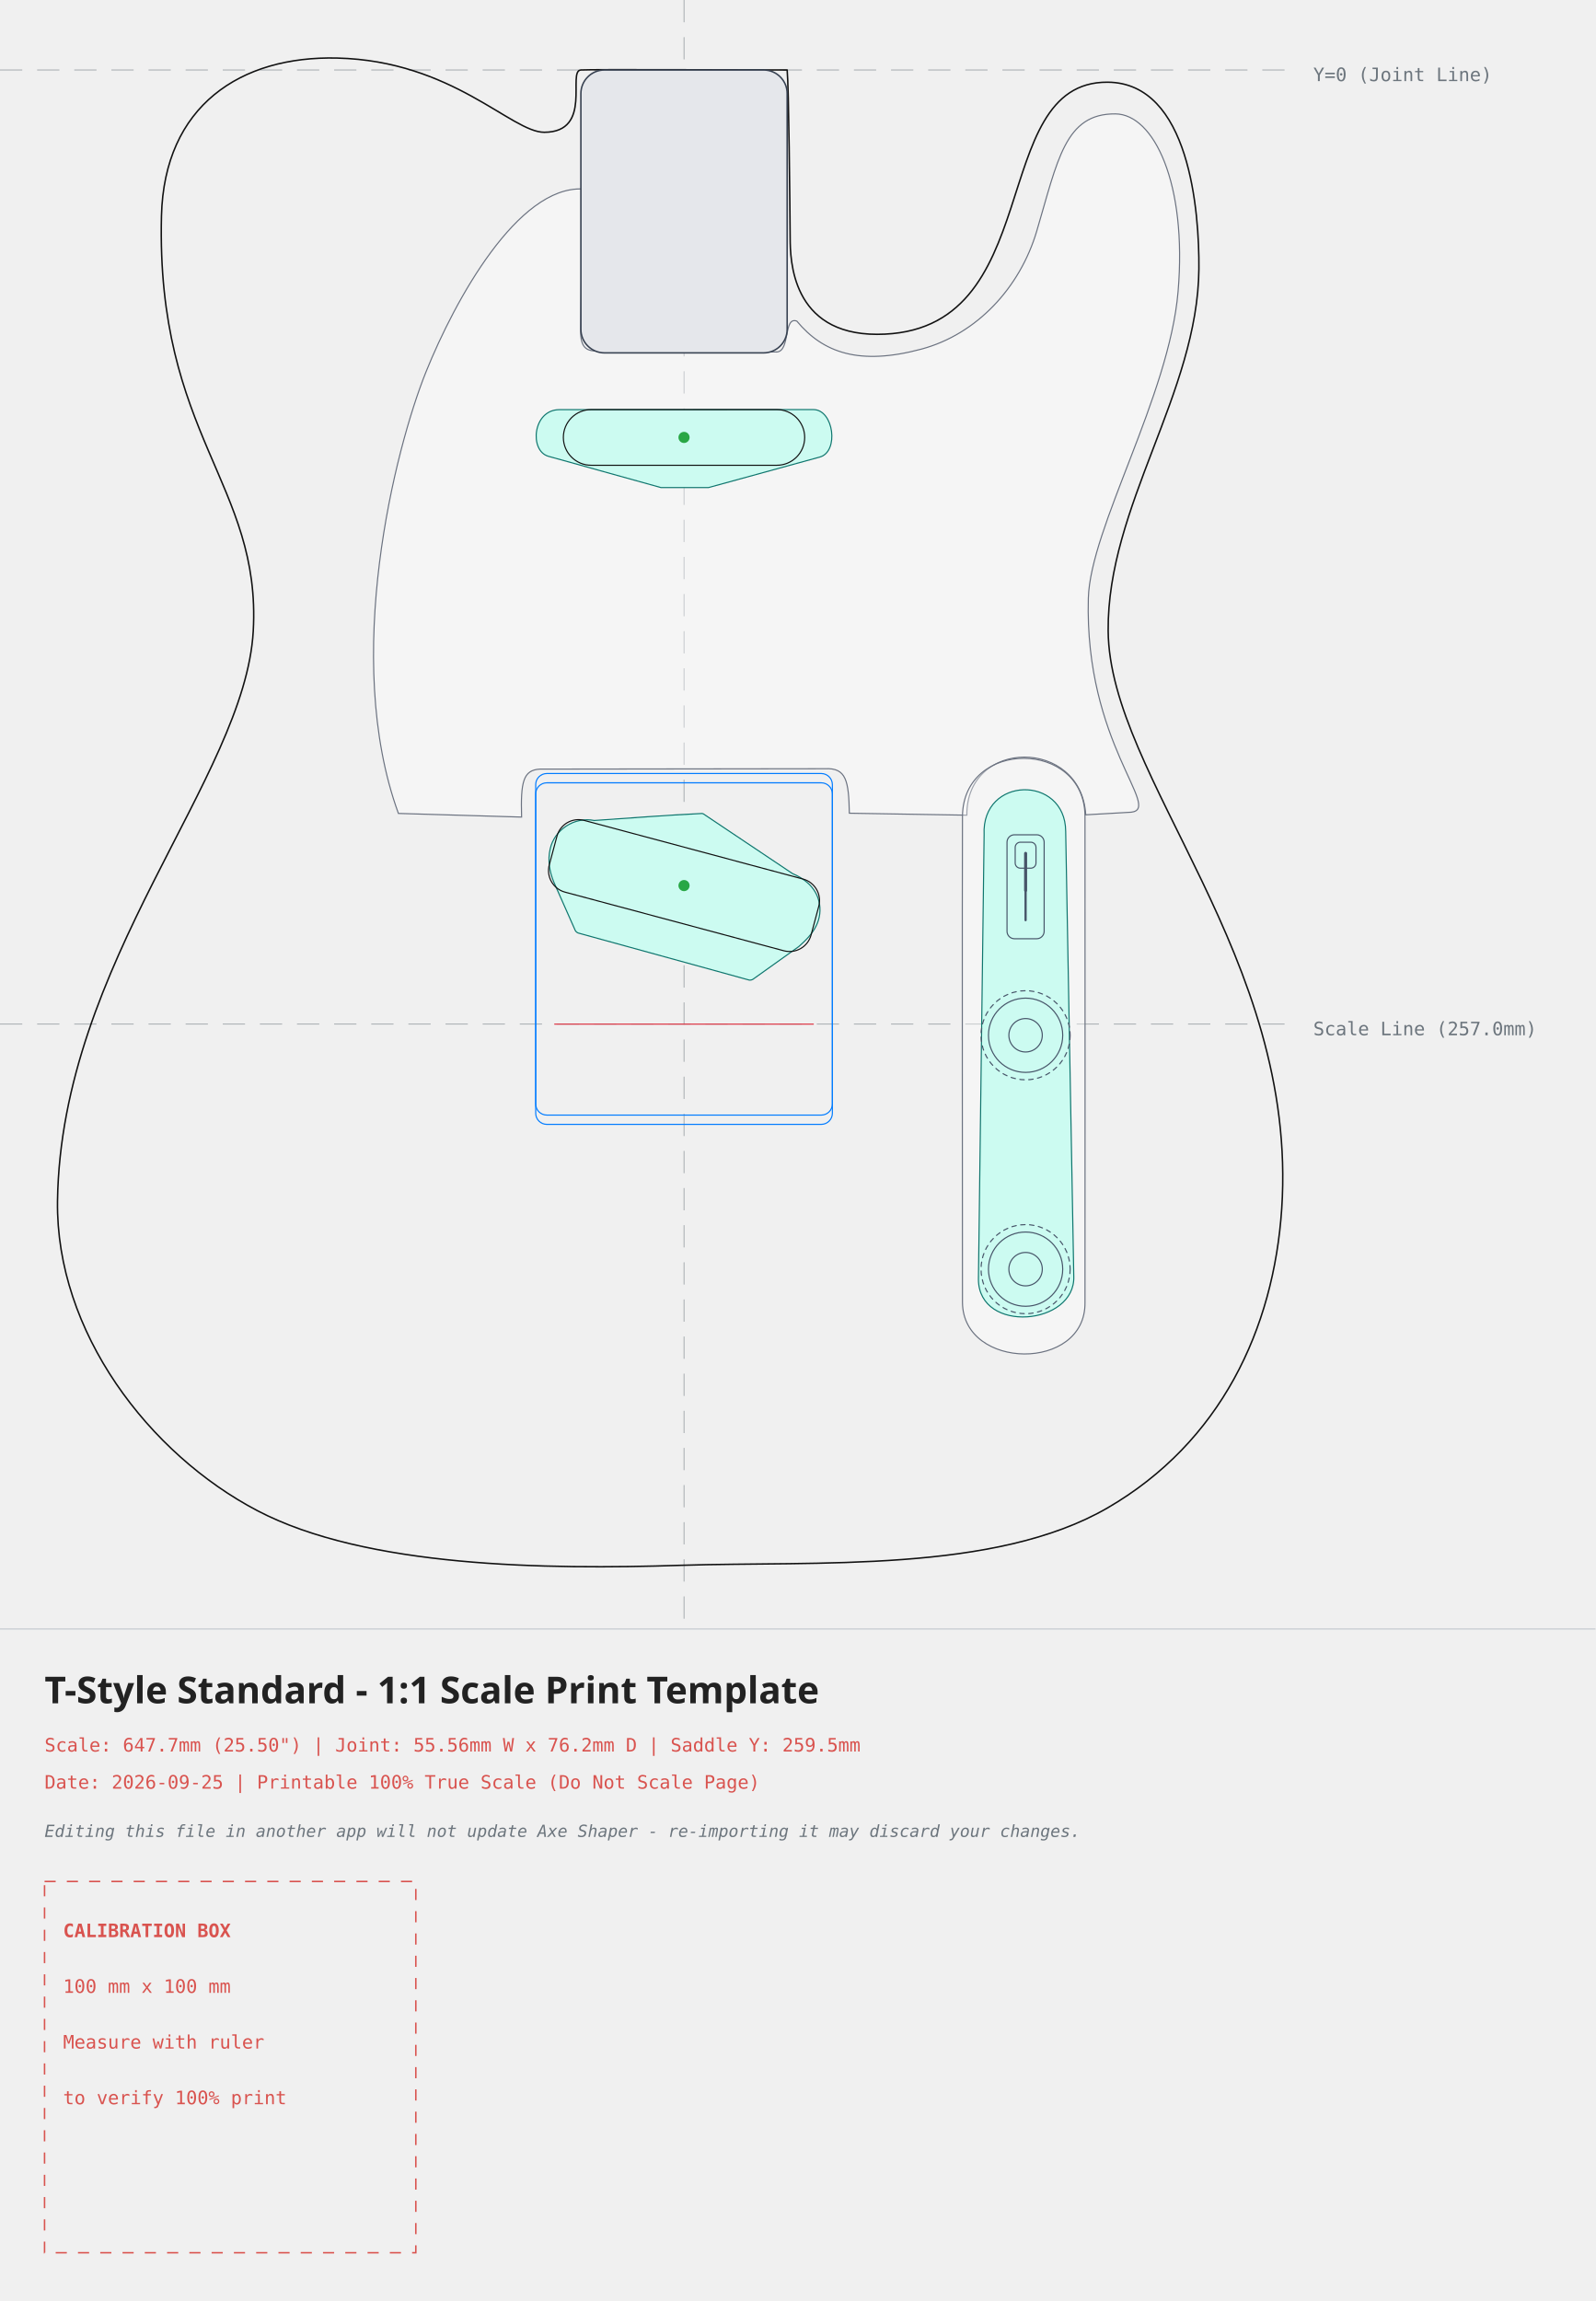
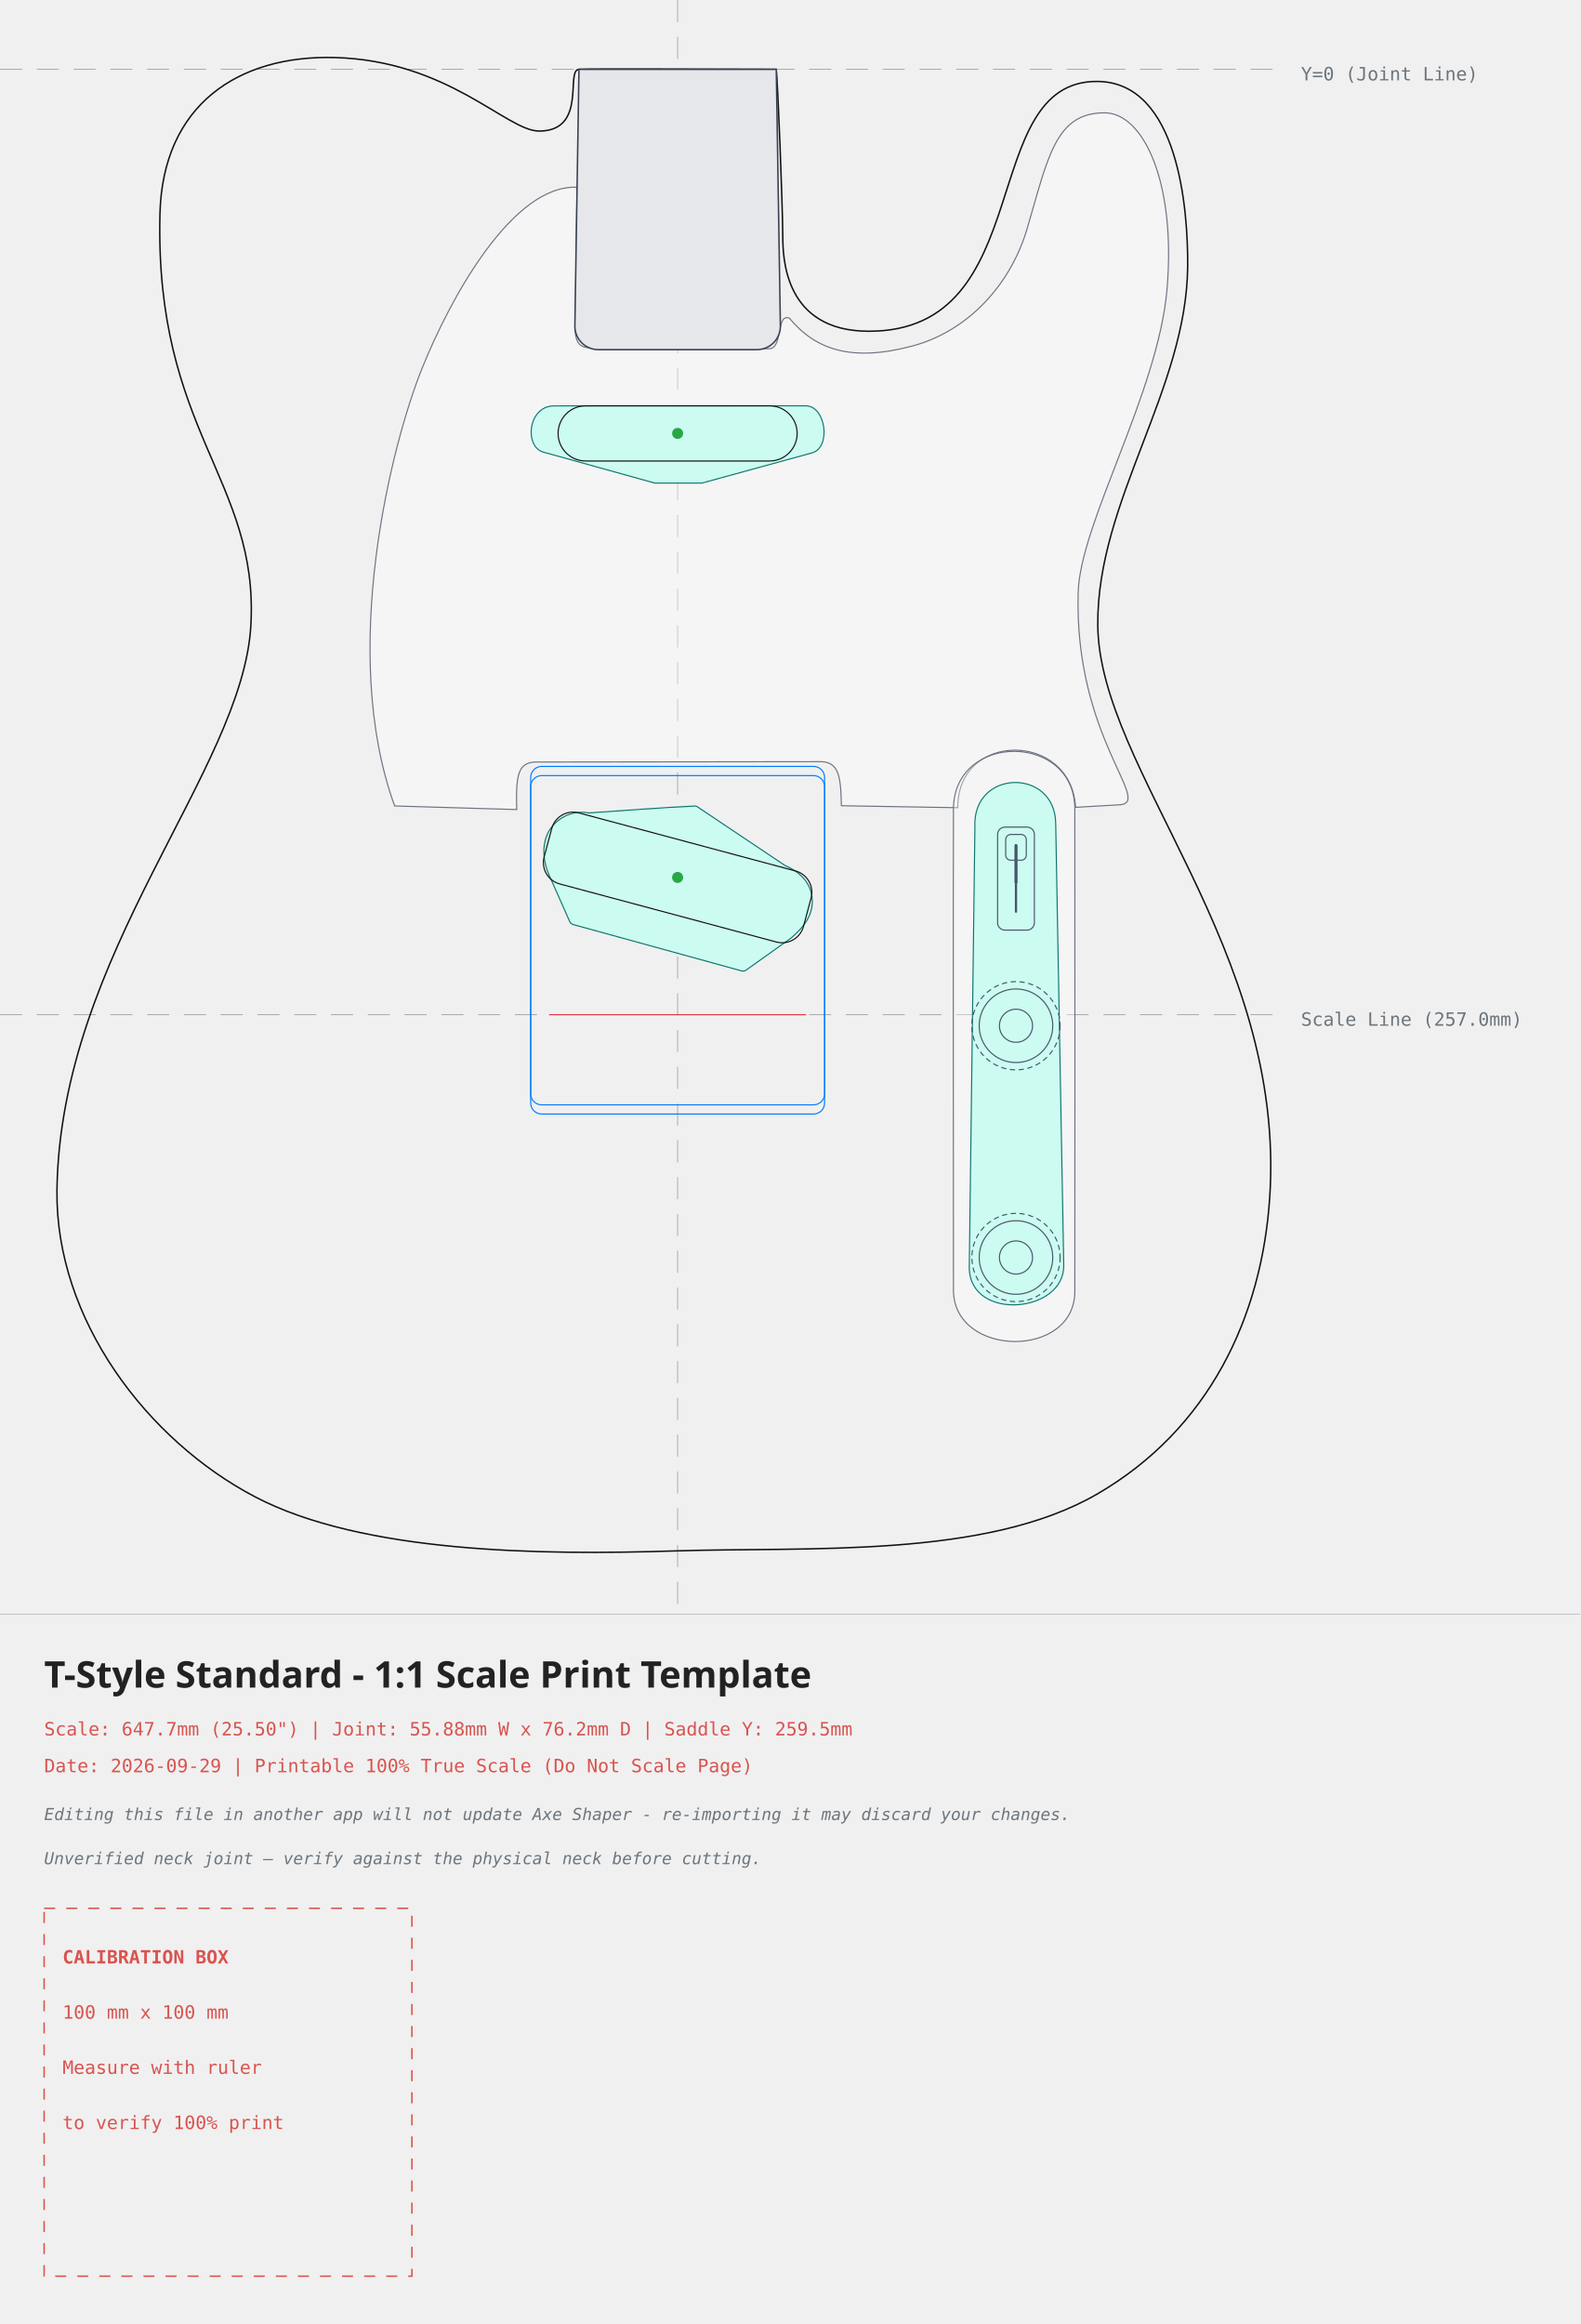
- <svg xmlns="http://www.w3.org/2000/svg" width="429.73mm" height="619.78mm" viewBox="-184.24 -18.85 429.73 619.78">
+ <svg xmlns="http://www.w3.org/2000/svg" width="429.73mm" height="631.78mm" viewBox="-184.24 -18.85 429.73 631.78">
  <style>
    .body-line { fill: none; stroke: #111111; stroke-width: 0.4; stroke-linecap: round; stroke-linejoin: round; }
    .edge-inset { fill: none; stroke: #555555; stroke-width: 0.3; stroke-dasharray: 3,2; }
    .neck-pocket { fill: #e5e7eb; stroke: #374151; stroke-width: 0.4; }
    .pickup-rout { fill: #ccfbf1; stroke: #0f766e; stroke-width: 0.3; }
    .pickup-cover { fill: none; stroke: #111111; stroke-width: 0.3; }
    .bridge-rout { fill: none; stroke: #007bff; stroke-width: 0.3; }
    .back-route { fill: #f3e8ff; stroke: #7e22ce; stroke-width: 0.3; stroke-dasharray: 3,2; }
    .front-route { fill: #ccfbf1; stroke: #0f766e; stroke-width: 0.3; }
    .pickguard { fill: #ffffff; fill-opacity: 0.35; stroke: #6b7280; stroke-width: 0.3; }
    .control-outline { fill: none; stroke: #475569; stroke-width: 0.3; }
    .control-body { fill: none; stroke: #475569; stroke-width: 0.3; stroke-dasharray: 1.2,1.2; stroke-linecap: round; }
    .control-slot { fill: none; stroke: #475569; stroke-width: 0.6; stroke-linecap: round; }
    .control-lever { fill: none; stroke: #475569; stroke-width: 0.8; stroke-linecap: round; }
    .control-cap { fill: none; stroke: #475569; stroke-width: 0.3; }
    .center-axis { fill: none; stroke: #6c757d; stroke-width: 0.2; stroke-dasharray: 6,4; opacity: 0.7; }
    .calibration-box { fill: none; stroke: #d9534f; stroke-width: 0.4; stroke-dasharray: 3,3; }
    .band-rule { fill: none; stroke: #adb5bd; stroke-width: 0.2; }
    .text-label { font-family: monospace, sans-serif; font-size: 5px; fill: #d9534f; }
    .disclaimer-label { font-family: monospace, sans-serif; font-size: 4.5px; font-style: italic; fill: #6c757d; }
    .axis-label { font-family: monospace, sans-serif; font-size: 5px; fill: #6c757d; }
    .title-label { font-family: sans-serif; font-size: 10px; font-weight: bold; fill: #222222; }
  </style>
  <g>
    <line x1="0" y1="-18.85" x2="0" y2="419.93" class="center-axis" />
    <line x1="-184.24" y1="0" x2="165.49" y2="0" class="center-axis" />
    <text x="169.49" y="3" class="axis-label">Y=0 (Joint Line)</text>
    <line x1="-184.24" y1="257.00" x2="165.49" y2="257.00" class="center-axis" stroke="#007bff" />
    <text x="169.49" y="260.00" class="axis-label" fill="#007bff">Scale Line (257.0mm)</text>
-     <path d="M -27.78 0.00 C -31.55 0.20, -24.43 16.72, -37.62 16.78 C -46.49 16.82, -62.33 -2.46, -93.41 -3.21 C -119.40 -3.85, -140.02 9.61, -140.75 39.32 C -142.21 98.46, -113.79 111.56, -116.03 151.16 C -118.26 190.76, -167.84 240.31, -168.75 304.64 C -169.24 339.93, -144.11 372.76, -114.90 388.06 C -85.69 403.36, -37.24 403.95, -0.78 402.77 C 35.67 401.60, 83.73 404.93, 114.12 387.28 C 144.50 369.62, 158.83 339.20, 160.99 306.70 C 165.49 238.99, 114.57 190.56, 114.24 151.08 C 113.96 117.44, 138.40 87.09, 138.68 53.58 C 138.81 38.18, 136.22 3.43, 114.09 3.29 C 81.09 3.09, 98.37 71.20, 52.00 71.20 C 28.84 71.20, 28.63 50.93, 28.59 45.38 C 28.51 35.51, 28.22 4.61, 27.78 0.00 C 13.07 0.00, -24.01 -0.20, -27.78 0.00 Z" class="body-line" />
+     <path d="M -26.82 0.00 C -30.59 0.20, -24.43 16.72, -37.62 16.78 C -46.49 16.82, -62.33 -2.46, -93.41 -3.21 C -119.40 -3.85, -140.02 9.61, -140.75 39.32 C -142.21 98.46, -113.79 111.56, -116.03 151.16 C -118.26 190.76, -167.84 240.31, -168.75 304.64 C -169.24 339.93, -144.11 372.76, -114.90 388.06 C -85.69 403.36, -37.24 403.95, -0.78 402.77 C 35.67 401.60, 83.73 404.93, 114.12 387.28 C 144.50 369.62, 158.83 339.20, 160.99 306.70 C 165.49 238.99, 114.57 190.56, 114.24 151.08 C 113.96 117.44, 138.40 87.09, 138.68 53.58 C 138.81 38.18, 136.22 3.43, 114.09 3.29 C 81.09 3.09, 98.37 71.20, 52.00 71.20 C 28.84 71.20, 28.63 50.93, 28.59 45.38 C 28.51 35.51, 27.27 4.61, 26.82 0.00 C 12.12 0.00, -23.05 -0.20, -26.82 0.00 Z" class="body-line" />
    <path d="M -22.55 75.64 C -22.55 75.64, 24.99 75.96, 24.99 75.96 C 28.66 75.75, 26.73 66.29, 30.38 67.64 C 37.47 76.20, 47.29 79.67, 63.99 75.17 C 78.88 71.15, 90.48 58.65, 94.99 43.44 C 100.68 24.25, 102.60 11.69, 116.21 11.83 C 126.54 11.93, 135.56 30.54, 133.07 59.71 C 130.67 87.93, 109.42 123.28, 108.90 142.30 C 107.84 181.39, 128.96 199.00, 120.43 199.92 C 120.43 199.92, 108.20 200.62, 108.20 200.62 C 106.99 179.87, 76.00 179.91, 76.18 200.72 C 76.18 200.72, 44.53 200.19, 44.53 200.19 C 44.36 191.50, 43.73 187.89, 37.94 188.21 C 37.94 188.21, -38.79 188.31, -38.79 188.31 C -43.36 188.54, -44.02 191.81, -43.75 201.23 C -43.75 201.23, -76.93 200.25, -76.93 200.25 C -92.20 158.38, -77.73 101.79, -69.51 81.35 C -61.61 61.71, -44.75 31.32, -27.35 32.05 C -27.35 32.05, -27.84 71.09, -27.84 71.09 C -27.63 74.97, -26.13 75.94, -22.55 75.64 Z" class="pickguard" style="fill:#ffffff" />
    <path d="M 75.00 201.00 C 75.20 180.12, 107.90 180.30, 108.00 201.00 C 108.05 211.90, 108.00 332.00, 108.00 332.00 C 108.22 350.65, 75.18 350.26, 75.00 332.00 C 75.00 332.00, 74.90 212.06, 75.00 201.00 Z" class="pickguard" style="fill:#ffffff" />
-     <rect x="-27.78" y="0" width="55.56" height="76.2" rx="6.35" ry="6.35" class="neck-pocket" />
+     <path d="M -26.823 0 L 26.823 0 L 27.94 69.85 L 27.9 70.561 L 27.781 71.263 L 27.584 71.947 L 27.311 72.605 L 26.967 73.228 L 26.555 73.809 L 26.08 74.34 L 25.549 74.815 L 24.968 75.227 L 24.345 75.571 L 23.687 75.844 L 23.003 76.041 L 22.301 76.16 L 21.59 76.2 L -21.59 76.2 L -22.301 76.16 L -23.003 76.041 L -23.687 75.844 L -24.345 75.571 L -24.968 75.227 L -25.549 74.815 L -26.08 74.34 L -26.555 73.809 L -26.967 73.228 L -27.311 72.605 L -27.584 71.947 L -27.781 71.263 L -27.9 70.561 L -27.94 69.85 L -27.94 69.85 Z" class="neck-pocket" />
    <path d="M 80.83 205.99 C 80.06 190.15, 102.71 189.83, 102.80 205.07 C 102.80 205.07, 104.98 324.89, 104.98 324.89 C 105.50 338.18, 79.45 340.51, 79.30 325.80 C 79.30 325.80, 80.83 205.99, 80.83 205.99 Z" class="front-route" />
    <g transform="translate(0, 98.97114) rotate(0)">
      <path d="M -33.56 -7.48 C -40.78 -7.48, -41.74 3.63, -36.51 5.09 C -36.51 5.09, -6.24 13.50, -6.24 13.50 C -6.24 13.50, 6.62 13.50, 6.62 13.50 C 6.62 13.50, 36.57 5.29, 36.57 5.29 C 41.81 3.85, 40.33 -7.50, 34.84 -7.50 C 34.84 -7.50, -33.56 -7.48, -33.56 -7.48 Z" class="pickup-rout" />
      <rect x="-32.50" y="-7.50" width="65.00" height="15.00" rx="7.50" ry="7.50" class="pickup-cover" />
      <circle cx="0" cy="0" r="1.5" fill="#28a745" />
    </g>
    <g transform="translate(0, 219.6835) rotate(15)">
      <path d="M -0.30 -20.03 C -9.53 -17.08, -18.71 -13.82, -27.89 -10.68 C -30.53 -10.52, -33.07 -9.24, -34.81 -7.25 C -36.50 -5.35, -37.50 -2.80, -37.38 -0.24 C -37.28 2.92, -35.97 5.77, -34.08 8.22 C -31.09 11.92, -28.11 15.62, -25.12 19.32 C -24.80 19.59, -24.38 19.77, -23.95 19.72 C -23.95 19.72, 23.57 20.04, 23.57 20.04 C 23.98 19.96, 24.39 19.74, 24.62 19.38 C 27.77 15.55, 30.93 11.72, 34.09 7.89 C 35.43 5.89, 36.68 3.76, 37.17 1.37 C 37.66 -0.90, 37.32 -3.35, 36.17 -5.37 C 34.31 -8.71, 30.93 -10.19, 27.35 -10.70 C 18.25 -13.80, 9.15 -16.90, 0.05 -20.00 C -0.07 -20.03, -0.18 -20.04, -0.30 -20.03 C -0.30 -20.03, -0.30 -20.03, -0.30 -20.03 Z" class="pickup-rout" />
      <rect x="-36.50" y="-10.00" width="73.00" height="20.00" rx="6.00" ry="6.00" class="pickup-cover" />
      <circle cx="0" cy="0" r="1.5" fill="#28a745" />
    </g>
    <g id="control-knobs">
      <g transform="translate(92.00, 260.00)" data-knob-style="generic">
        <circle cx="0" cy="0" r="12.00" class="control-body" />
        <circle cx="0" cy="0" r="10.00" class="control-outline" />
        <circle cx="0" cy="0" r="4.50" class="control-outline" />
      </g>
      <g transform="translate(92.00, 323.00)" data-knob-style="generic">
        <circle cx="0" cy="0" r="12.00" class="control-body" />
        <circle cx="0" cy="0" r="10.00" class="control-outline" />
        <circle cx="0" cy="0" r="4.50" class="control-outline" />
      </g>
    </g>
    <g id="control-switches">
      <g transform="translate(92.00, 220.00) rotate(0.00)" data-switch-type="fender_blade">
        <rect x="-5" y="-14" width="10" height="28" rx="2" class="control-outline" />
        <line x1="0" y1="-9" x2="0" y2="9" class="control-slot" />
        <line x1="0" y1="1" x2="0" y2="-9" class="control-lever" />
        <rect x="-2.8" y="-12" width="5.6" height="7" rx="1.4" class="control-cap" />
      </g>
    </g>
    <g id="bridge-hardware">
      <rect x="-39.95" y="189.50" width="79.91" height="92.00" rx="3.00" ry="3.00" class="bridge-rout" />
      <rect x="-39.95" y="192.00" width="79.91" height="92.00" rx="3.00" ry="3.00" class="bridge-rout" />
      <line x1="-34.95" y1="257.00" x2="34.95" y2="257.00" stroke="#dc3545" stroke-width="0.3" />
      <g transform="translate(0, 259.50)" />
    </g>
  </g>
  <g>
    <line x1="-184.24" y1="419.93" x2="245.49" y2="419.93" class="band-rule" />
    <text x="-172.24" y="439.93" class="title-label">T-Style Standard - 1:1 Scale Print Template</text>
-     <text x="-172.24" y="452.93" class="text-label">Scale: 647.7mm (25.50") | Joint: 55.56mm W x 76.2mm D | Saddle Y: 259.5mm</text>
-     <text x="-172.24" y="462.93" class="text-label">Date: 2026-09-25 | Printable 100% True Scale (Do Not Scale Page)</text>
+     <text x="-172.24" y="452.93" class="text-label">Scale: 647.7mm (25.50") | Joint: 55.88mm W x 76.2mm D | Saddle Y: 259.5mm</text>
+     <text x="-172.24" y="462.93" class="text-label">Date: 2026-09-29 | Printable 100% True Scale (Do Not Scale Page)</text>
    <text x="-172.24" y="475.93" class="disclaimer-label">Editing this file in another app will not update Axe Shaper - re-importing it may discard your changes.</text>
-     <g transform="translate(-172.24, 487.93)">
+     <text x="-172.24" y="487.93" class="disclaimer-label">Unverified neck joint — verify against the physical neck before cutting.</text>
+     <g transform="translate(-172.24, 499.93)">
      <rect x="0" y="0" width="100" height="100" class="calibration-box" />
      <text x="5" y="15" class="text-label" font-weight="bold">CALIBRATION BOX</text>
      <text x="5" y="30" class="text-label">100 mm x 100 mm</text>
      <text x="5" y="45" class="text-label">Measure with ruler</text>
      <text x="5" y="60" class="text-label">to verify 100% print</text>
    </g>
  </g>
</svg>
